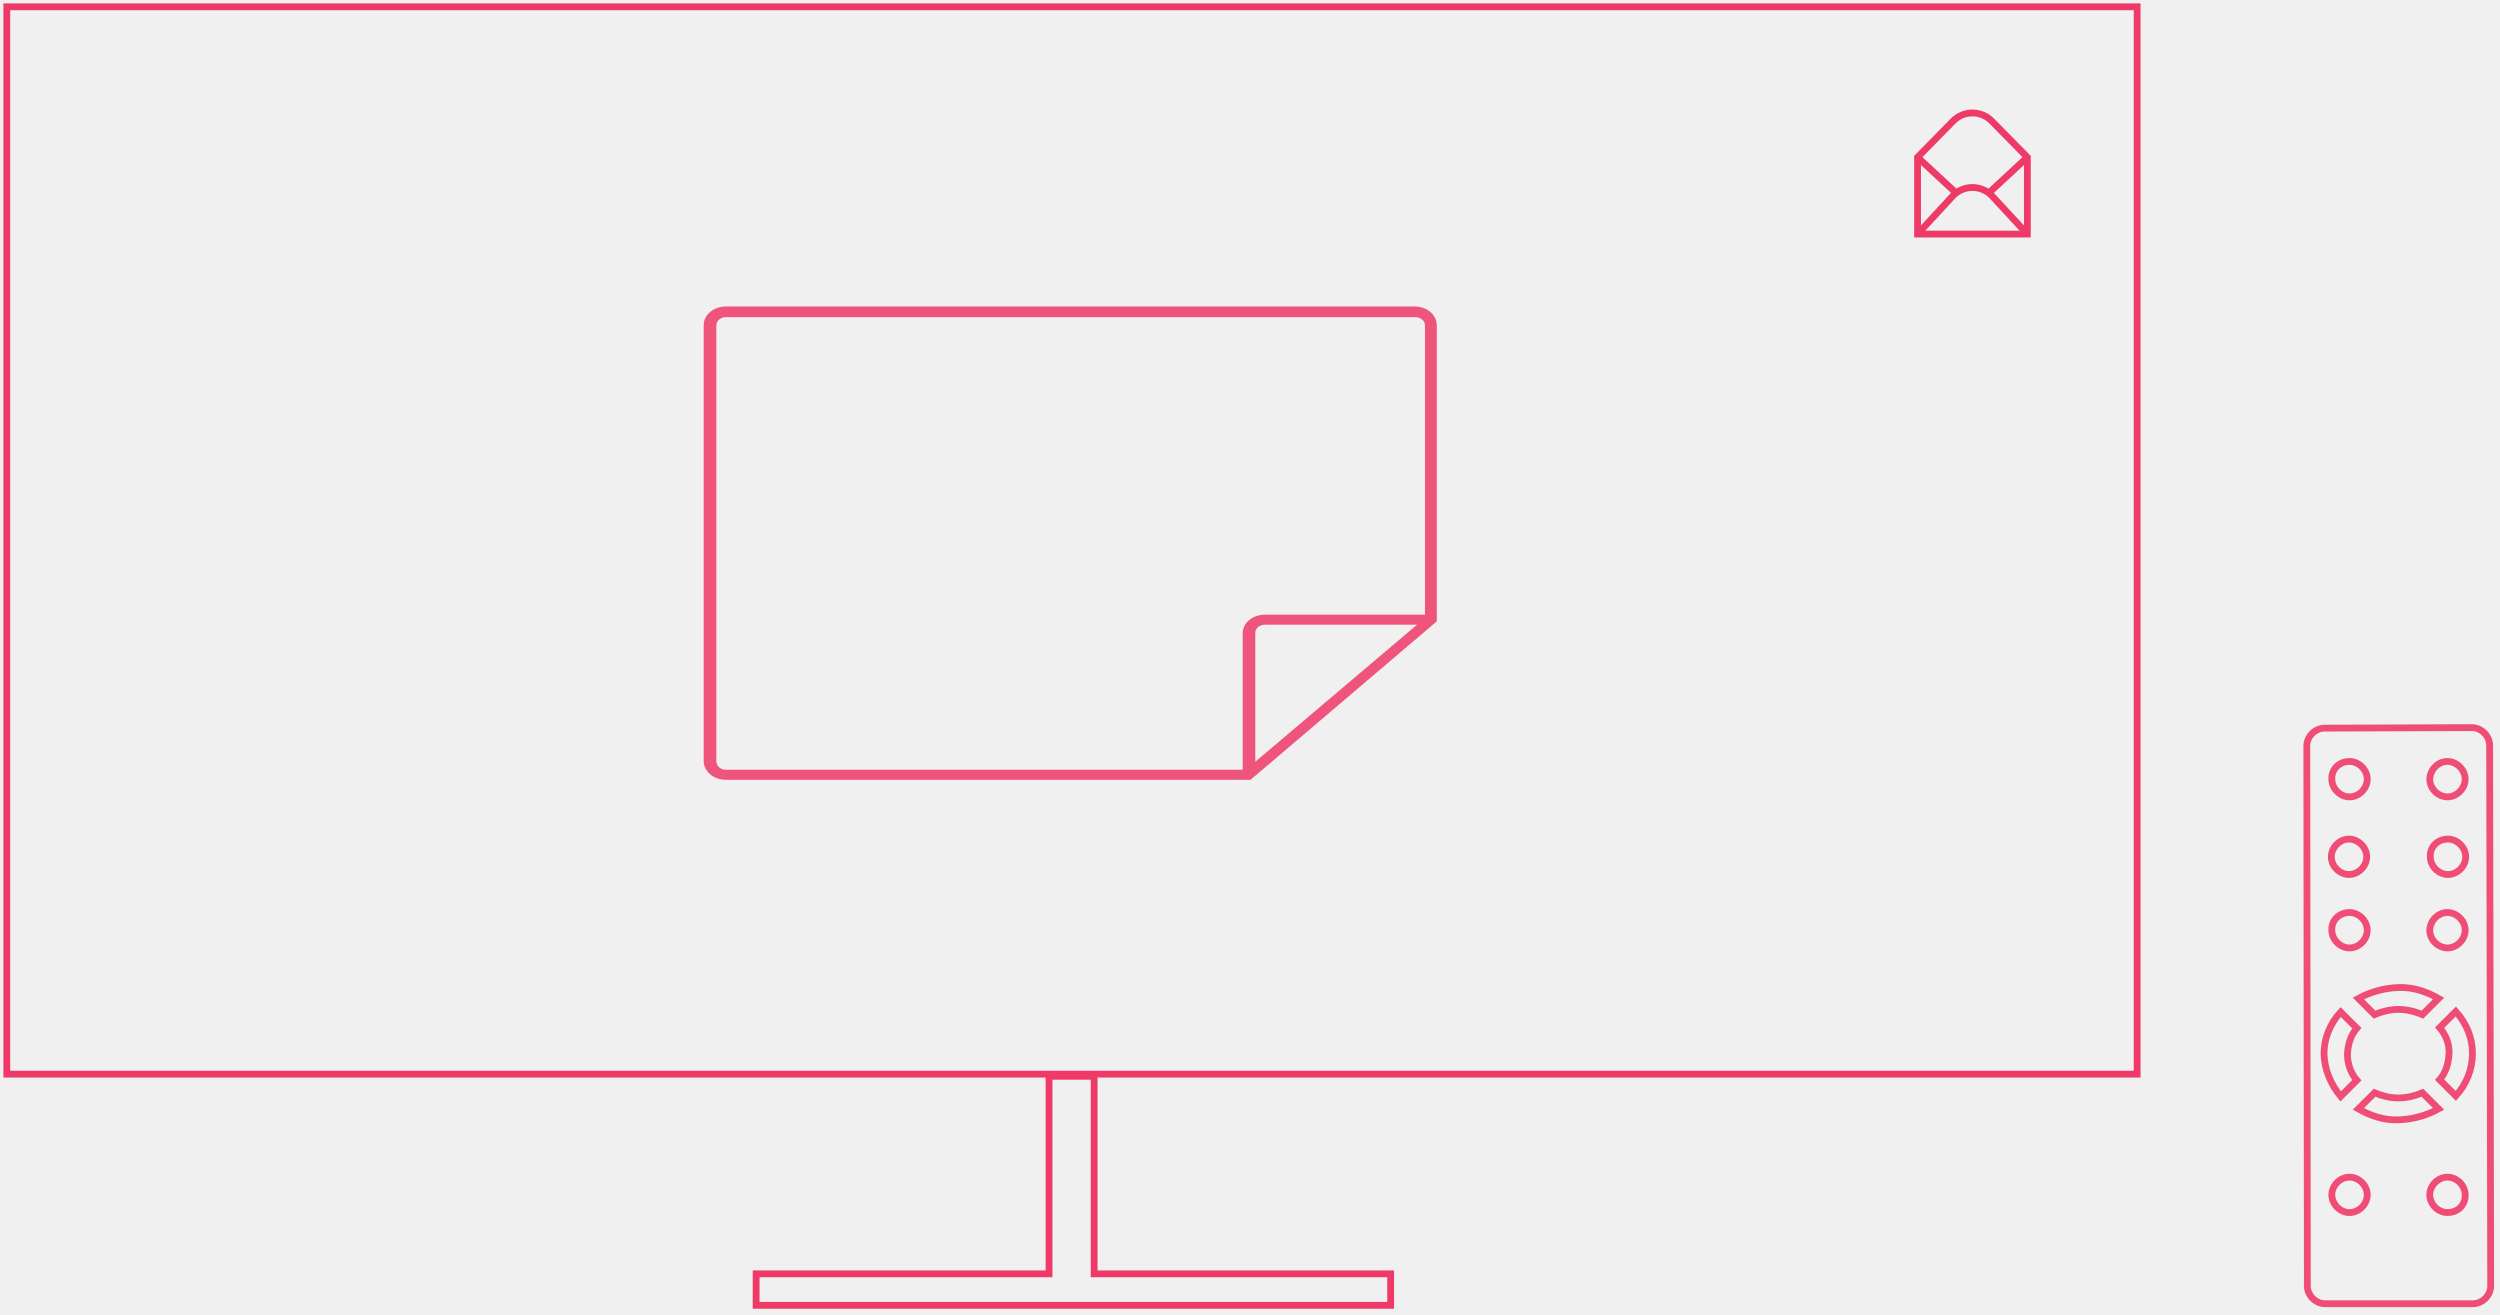
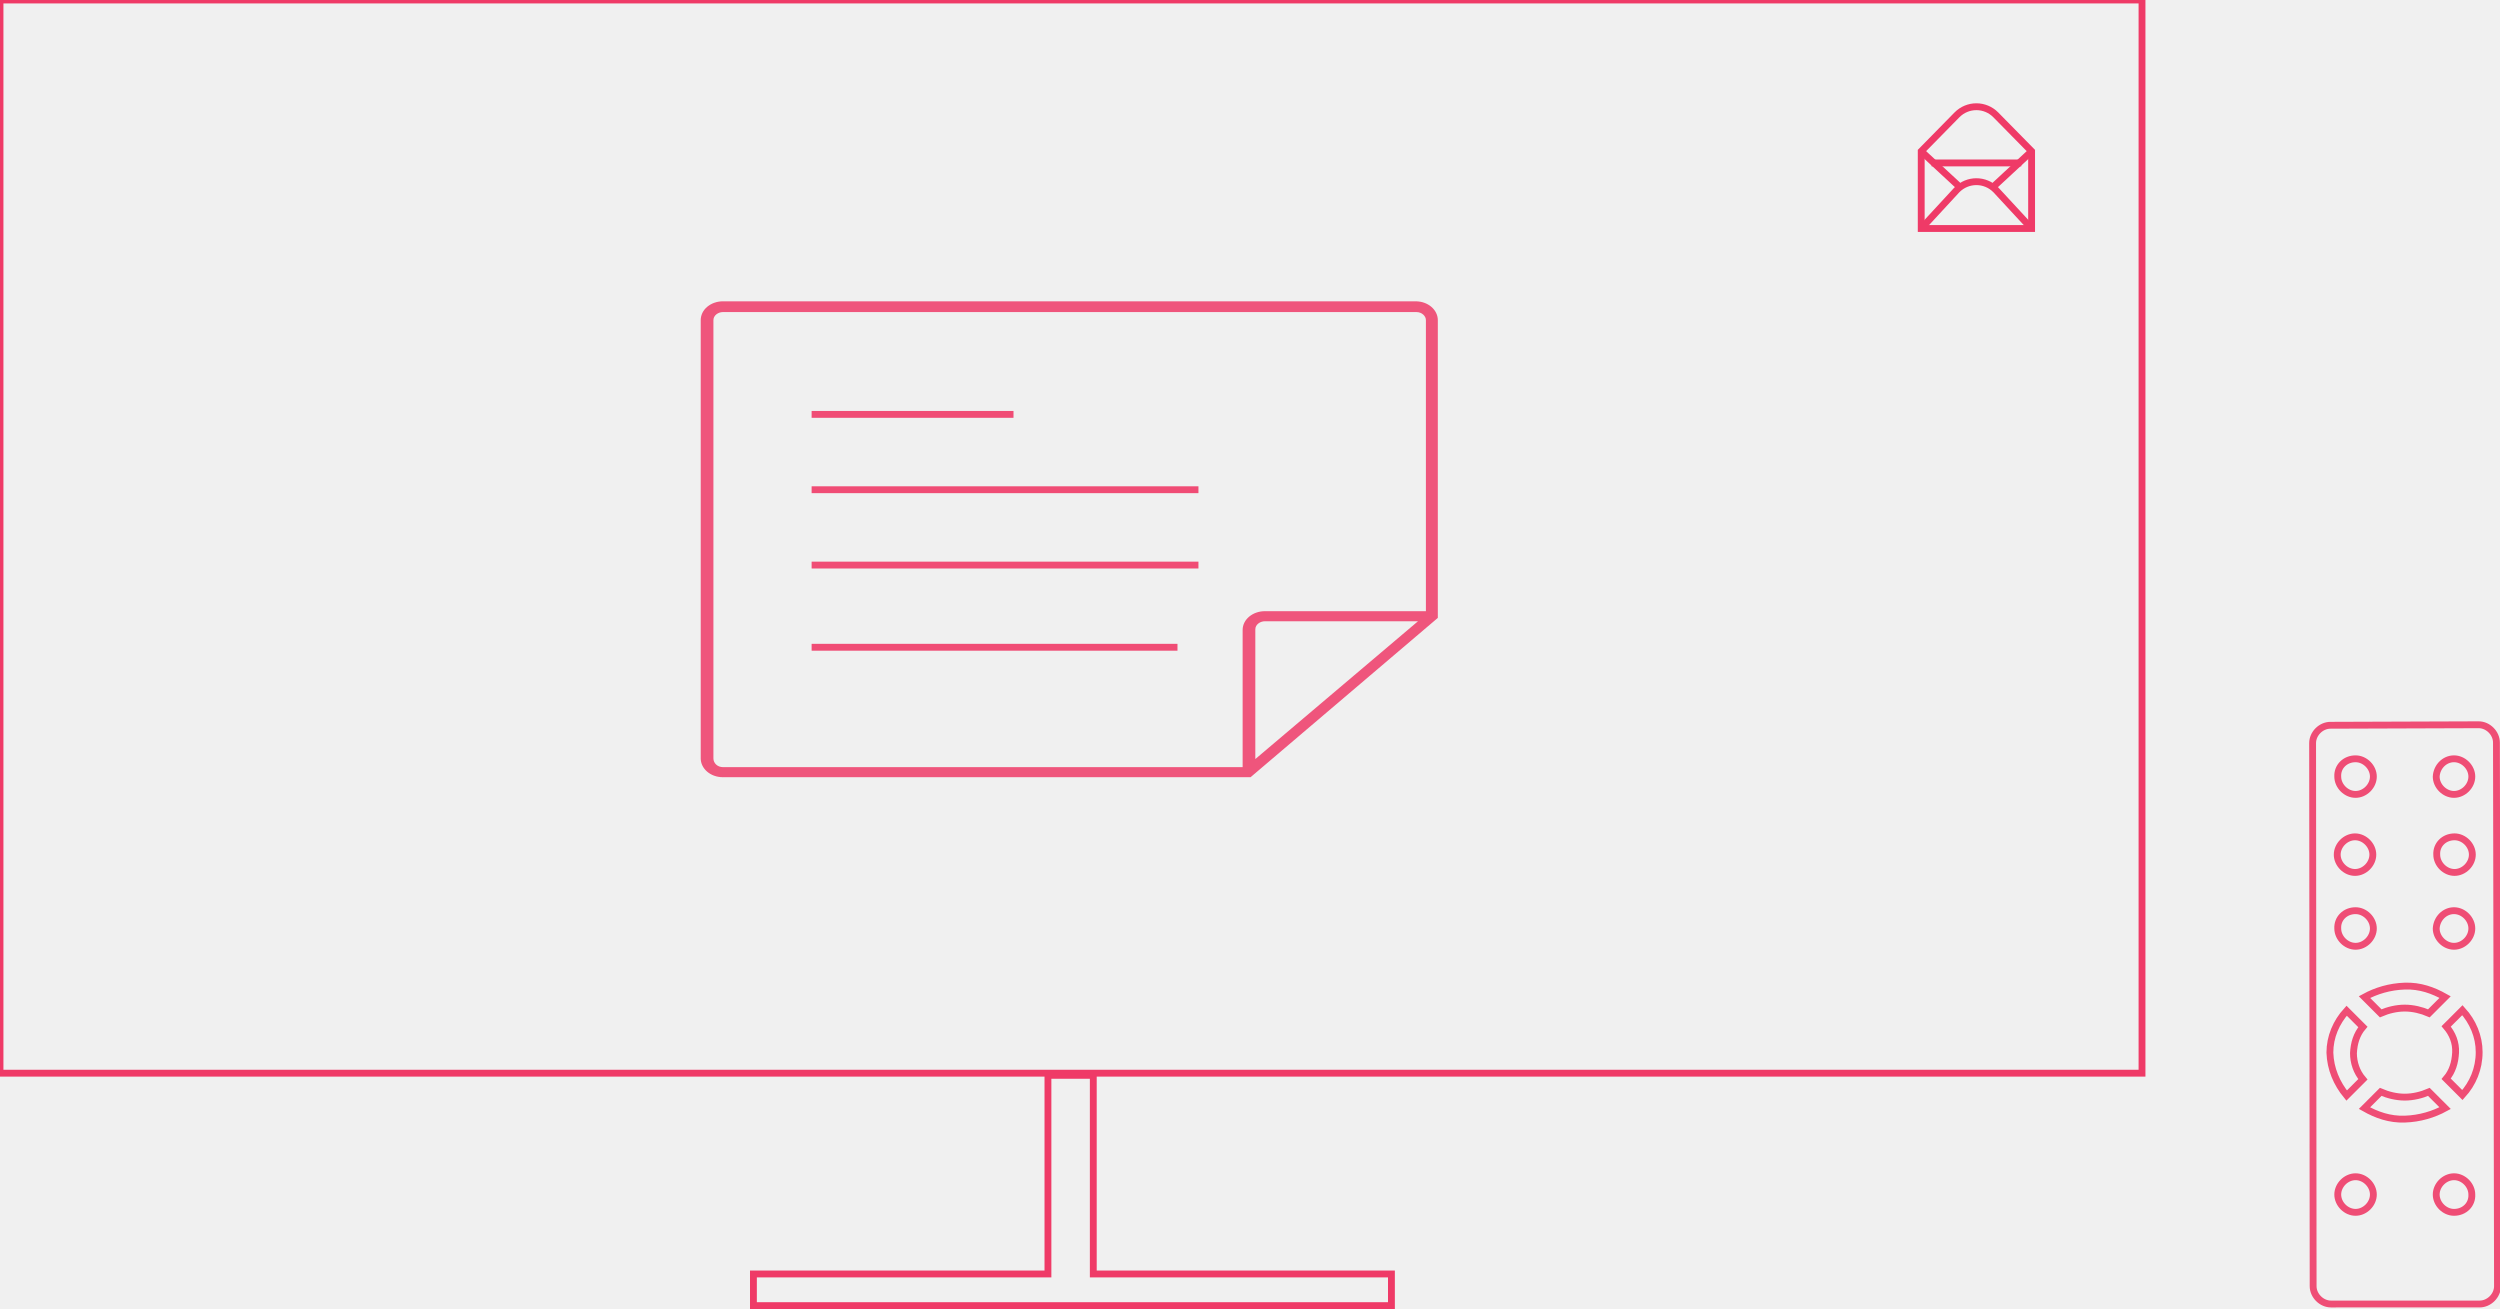
- <svg xmlns="http://www.w3.org/2000/svg" xmlns:xlink="http://www.w3.org/1999/xlink" width="367px" height="193px" viewBox="0 0 367 193" version="1.1">
+ <svg xmlns="http://www.w3.org/2000/svg" xmlns:xlink="http://www.w3.org/1999/xlink" width="365px" height="191px" viewBox="0 0 365 191" version="1.1">
  <defs>
    <rect id="path-1" x="0" y="0" width="312.734" height="156.685" />
  </defs>
-   <g id="Positivação-TV---desktop" stroke="none" stroke-width="1" fill="none" fill-rule="evenodd">
-     <g id="pre-home-2a-TV" transform="translate(-875, -345)">
-       <g id="imagem-tv" transform="translate(876, 346)">
-         <path d="M153,186 L110,186 L110,190.621 L203.149,190.621 L203.149,186 L159.62,186 L159.62,157 L153,157 L153,186 Z" id="Combined-Shape" stroke="#EF3A67" stroke-width="1" />
-         <path d="M348.758,162.358 L348.758,159.005 C350.164,158.897 351.354,158.248 352.435,157.275 C353.516,156.302 354.057,155.004 354.165,153.598 L357.518,153.598 C357.409,155.869 356.544,158.032 354.922,159.654 C353.192,161.384 351.029,162.249 348.758,162.358 L348.758,162.358 Z M335.782,173.604 C334.809,172.631 334.809,170.9 335.782,169.927 C336.755,168.954 338.485,168.954 339.458,169.927 C340.432,170.9 340.432,172.631 339.458,173.604 C338.485,174.685 336.863,174.685 335.782,173.604 L335.782,173.604 Z M337.296,153.598 L340.648,153.598 C341.081,154.68 341.729,155.761 342.594,156.626 C343.46,157.491 344.541,158.14 345.622,158.573 L345.622,161.925 C343.784,161.384 341.946,160.411 340.324,158.897 C338.701,157.383 337.836,155.545 337.296,153.598 L337.296,153.598 Z M325.617,163.439 C324.644,162.466 324.644,160.735 325.617,159.762 C326.59,158.789 328.32,158.789 329.293,159.762 C330.267,160.735 330.267,162.466 329.293,163.439 C328.32,164.412 326.59,164.412 325.617,163.439 L325.617,163.439 Z M339.458,144.298 C341.081,142.676 343.243,141.811 345.514,141.703 L345.514,145.055 C344.108,145.164 342.919,145.812 341.837,146.786 C340.864,147.759 340.215,149.057 340.107,150.462 L336.755,150.462 C336.971,148.191 337.836,146.029 339.458,144.298 L339.458,144.298 Z M356.761,132.295 C357.734,133.268 357.734,134.999 356.761,135.972 C355.787,136.945 354.057,136.945 353.084,135.972 C352.111,134.999 352.111,133.268 353.084,132.295 C354.057,131.214 355.679,131.214 356.761,132.295 L356.761,132.295 Z M364.33,124.617 C365.303,125.591 365.303,127.321 364.33,128.294 C363.357,129.267 361.627,129.267 360.654,128.294 C359.68,127.321 359.68,125.591 360.654,124.617 C361.627,123.644 363.357,123.644 364.33,124.617 L364.33,124.617 Z M372.441,116.615 C373.414,117.588 373.414,119.319 372.441,120.292 C371.467,121.265 369.737,121.265 368.764,120.292 C367.791,119.319 367.791,117.588 368.764,116.615 C369.737,115.534 371.359,115.534 372.441,116.615 L372.441,116.615 Z M357.085,150.462 L353.733,150.462 C353.3,149.381 352.651,148.3 351.786,147.434 C350.921,146.569 349.84,145.921 348.758,145.488 L348.758,142.136 C350.597,142.676 352.435,143.65 354.057,145.164 C355.679,146.678 356.544,148.516 357.085,150.462 L357.085,150.462 Z M366.926,142.46 C367.899,143.433 367.899,145.164 366.926,146.137 C365.952,147.11 364.222,147.11 363.249,146.137 C362.276,145.164 362.276,143.433 363.249,142.46 C364.33,141.487 365.952,141.487 366.926,142.46 L366.926,142.46 Z M374.603,134.89 C375.577,135.864 375.577,137.594 374.603,138.567 C373.63,139.54 371.9,139.54 370.927,138.567 C369.953,137.594 369.953,135.864 370.927,134.89 C371.9,133.809 373.522,133.809 374.603,134.89 L374.603,134.89 Z M382.606,126.78 C383.579,127.753 383.579,129.484 382.606,130.457 C381.632,131.43 379.902,131.43 378.929,130.457 C377.956,129.484 377.956,127.753 378.929,126.78 C380.01,125.807 381.632,125.807 382.606,126.78 L382.606,126.78 Z M388.661,129.484 C389.635,128.51 389.635,126.78 388.661,125.807 L373.306,110.559 C372.332,109.586 370.602,109.586 369.629,110.559 L313.613,166.683 C312.64,167.656 312.64,169.387 313.613,170.36 L328.969,185.715 C329.942,186.689 331.673,186.689 332.646,185.715 L388.661,129.484 Z" id="Page-1" stroke="#EF4D75" stroke-width="1" transform="translate(351.1374, 148.1374) rotate(-45) translate(-351.1374, -148.1374) " />
+   <g id="Symbols" stroke="none" stroke-width="1" fill="none" fill-rule="evenodd">
+     <g id="imagem-tv">
+       <g id="Group-4">
+         <path d="M153,186 L110,186 L110,190.621 L203.149,190.621 L203.149,186 L159.62,186 L159.62,157 L153,157 L153,186 Z" id="Combined-Shape" stroke="#EF3A67" />
+         <path d="M348.758,162.358 L348.758,159.005 C350.164,158.897 351.354,158.248 352.435,157.275 C353.516,156.302 354.057,155.004 354.165,153.598 L357.518,153.598 C357.409,155.869 356.544,158.032 354.922,159.654 C353.192,161.384 351.029,162.249 348.758,162.358 L348.758,162.358 Z M335.782,173.604 C334.809,172.631 334.809,170.9 335.782,169.927 C336.755,168.954 338.485,168.954 339.458,169.927 C340.432,170.9 340.432,172.631 339.458,173.604 C338.485,174.685 336.863,174.685 335.782,173.604 L335.782,173.604 Z M337.296,153.598 L340.648,153.598 C341.081,154.68 341.729,155.761 342.594,156.626 C343.46,157.491 344.541,158.14 345.622,158.573 L345.622,161.925 C343.784,161.384 341.946,160.411 340.324,158.897 C338.701,157.383 337.836,155.545 337.296,153.598 L337.296,153.598 Z M325.617,163.439 C324.644,162.466 324.644,160.735 325.617,159.762 C326.59,158.789 328.32,158.789 329.293,159.762 C330.267,160.735 330.267,162.466 329.293,163.439 C328.32,164.412 326.59,164.412 325.617,163.439 L325.617,163.439 Z M339.458,144.298 C341.081,142.676 343.243,141.811 345.514,141.703 L345.514,145.055 C344.108,145.164 342.919,145.812 341.837,146.786 C340.864,147.759 340.215,149.057 340.107,150.462 L336.755,150.462 C336.971,148.191 337.836,146.029 339.458,144.298 L339.458,144.298 Z M356.761,132.295 C357.734,133.268 357.734,134.999 356.761,135.972 C355.787,136.945 354.057,136.945 353.084,135.972 C352.111,134.999 352.111,133.268 353.084,132.295 C354.057,131.214 355.679,131.214 356.761,132.295 L356.761,132.295 Z M364.33,124.617 C365.303,125.591 365.303,127.321 364.33,128.294 C363.357,129.267 361.627,129.267 360.654,128.294 C359.68,127.321 359.68,125.591 360.654,124.617 C361.627,123.644 363.357,123.644 364.33,124.617 L364.33,124.617 Z M372.441,116.615 C373.414,117.588 373.414,119.319 372.441,120.292 C371.467,121.265 369.737,121.265 368.764,120.292 C367.791,119.319 367.791,117.588 368.764,116.615 C369.737,115.534 371.359,115.534 372.441,116.615 L372.441,116.615 Z M357.085,150.462 L353.733,150.462 C353.3,149.381 352.651,148.3 351.786,147.434 C350.921,146.569 349.84,145.921 348.758,145.488 L348.758,142.136 C350.597,142.676 352.435,143.65 354.057,145.164 C355.679,146.678 356.544,148.516 357.085,150.462 L357.085,150.462 Z M366.926,142.46 C367.899,143.433 367.899,145.164 366.926,146.137 C365.952,147.11 364.222,147.11 363.249,146.137 C362.276,145.164 362.276,143.433 363.249,142.46 C364.33,141.487 365.952,141.487 366.926,142.46 L366.926,142.46 Z M374.603,134.89 C375.577,135.864 375.577,137.594 374.603,138.567 C373.63,139.54 371.9,139.54 370.927,138.567 C369.953,137.594 369.953,135.864 370.927,134.89 C371.9,133.809 373.522,133.809 374.603,134.89 L374.603,134.89 Z M382.606,126.78 C383.579,127.753 383.579,129.484 382.606,130.457 C381.632,131.43 379.902,131.43 378.929,130.457 C377.956,129.484 377.956,127.753 378.929,126.78 C380.01,125.807 381.632,125.807 382.606,126.78 L382.606,126.78 Z M388.661,129.484 C389.635,128.51 389.635,126.78 388.661,125.807 L373.306,110.559 C372.332,109.586 370.602,109.586 369.629,110.559 L313.613,166.683 C312.64,167.656 312.64,169.387 313.613,170.36 L328.969,185.715 C329.942,186.689 331.673,186.689 332.646,185.715 L388.661,129.484 Z" id="Page-1" stroke="#EF4D75" transform="translate(351.1374, 148.1374) rotate(-45) translate(-351.1374, -148.1374) " />
        <mask id="mask-2" fill="white">
          <use xlink:href="#path-1" />
        </mask>
-         <use id="TV" stroke="#EF3A67" stroke-width="1" xlink:href="#path-1" />
-         <g id="Page-1" opacity="0.85" stroke-width="1" fill-rule="evenodd" mask="url(#mask-2)" fill="#EF3A67">
+         <use id="TV" stroke="#EF3A67" xlink:href="#path-1" />
+         <g id="Page-1" opacity="0.85" mask="url(#mask-2)" fill="#EF3A67">
          <g transform="translate(156, 78.5) rotate(-270) translate(-156, -78.5) translate(121, 24)" id="Fill-1">
            <path d="M67.224,106.342 L3.239,106.342 C2.552,106.342 2.061,105.647 2.061,104.952 L2.061,3.707 C2.061,2.896 2.65,2.317 3.239,2.317 L45.732,2.317 L45.732,25.832 C45.732,27.57 46.91,29.076 48.48,29.076 L68.5,29.076 L68.5,104.952 C68.5,105.763 67.911,106.342 67.224,106.342 L67.224,106.342 Z M47.204,3.475 L67.322,27.223 L48.382,27.223 C47.695,27.223 47.204,26.528 47.204,25.832 L47.204,3.475 Z M46.714,0.579 L3.239,0.579 C1.766,0.579 0.491,1.969 0.491,3.823 L0.491,104.952 C0.491,106.689 1.668,108.195 3.239,108.195 L67.224,108.195 C68.696,108.195 69.972,106.805 69.972,104.952 L69.972,27.918 L46.714,0.579 Z" />
          </g>
        </g>
-         <path d="M280.498,33.364 L280.498,22.084 L285.702,16.784 L285.702,16.784 C287.276,15.181 289.827,15.181 291.4,16.784 L296.614,22.084 L296.614,33.364 L280.498,33.364 Z" id="Stroke-1" stroke="#EF3A67" stroke-width="1" mask="url(#mask-2)" />
-         <path d="M296.614,33.364 L291.4,27.726 C289.827,26.124 287.276,26.124 285.702,27.726 L285.702,27.727 L280.498,33.364" id="Stroke-3" stroke="#EF3A67" stroke-width="1" mask="url(#mask-2)" />
-         <path d="M280.498,22.084 L286.122,27.299" id="Stroke-5" stroke="#EF3A67" stroke-width="1" mask="url(#mask-2)" />
-         <path d="M296.586,22.112 L290.99,27.299" id="Stroke-7" stroke="#EF3A67" stroke-width="1" mask="url(#mask-2)" />
-         <path d="M282.009,23.789 L295.103,23.789" id="Stroke-9" stroke="#EF3A67" stroke-width="1" mask="url(#mask-2)" />
-         <path d="M118.996,60.5 L147.47,60.5" id="Line" stroke="#EF3A67" stroke-width="1" stroke-linecap="square" opacity="0.9" mask="url(#mask-2)" />
-         <path d="M118.996,71.5 L174.472,71.5" id="Line" stroke="#EF3A67" stroke-width="1" stroke-linecap="square" opacity="0.9" mask="url(#mask-2)" />
-         <path d="M118.996,82.5 L174.472,82.5" id="Line" stroke="#EF3A67" stroke-width="1" stroke-linecap="square" opacity="0.9" mask="url(#mask-2)" />
-         <path d="M118.996,94.5 L171.412,94.5" id="Line" stroke="#EF3A67" stroke-width="1" stroke-linecap="square" opacity="0.9" mask="url(#mask-2)" />
+         <path d="M280.498,33.364 L280.498,22.084 L285.702,16.784 L285.702,16.784 C287.276,15.181 289.827,15.181 291.4,16.784 L296.614,22.084 L296.614,33.364 L280.498,33.364 Z" id="Stroke-1" stroke="#EF3A67" mask="url(#mask-2)" />
+         <path d="M296.614,33.364 L291.4,27.726 C289.827,26.124 287.276,26.124 285.702,27.726 L285.702,27.727 L280.498,33.364" id="Stroke-3" stroke="#EF3A67" mask="url(#mask-2)" />
+         <path d="M280.498,22.084 L286.122,27.299" id="Stroke-5" stroke="#EF3A67" mask="url(#mask-2)" />
+         <path d="M296.586,22.112 L290.99,27.299" id="Stroke-7" stroke="#EF3A67" mask="url(#mask-2)" />
      </g>
+       <path d="M282.009,23.789 L295.103,23.789" id="Stroke-9" stroke="#EF3A67" />
+       <path d="M118.996,60.5 L147.47,60.5" id="Line" stroke="#EF3A67" stroke-linecap="square" opacity="0.9" />
+       <path d="M118.996,71.5 L174.472,71.5" id="Line" stroke="#EF3A67" stroke-linecap="square" opacity="0.9" />
+       <path d="M118.996,82.5 L174.472,82.5" id="Line" stroke="#EF3A67" stroke-linecap="square" opacity="0.9" />
+       <path d="M118.996,94.5 L171.412,94.5" id="Line" stroke="#EF3A67" stroke-linecap="square" opacity="0.9" />
    </g>
  </g>
</svg>
